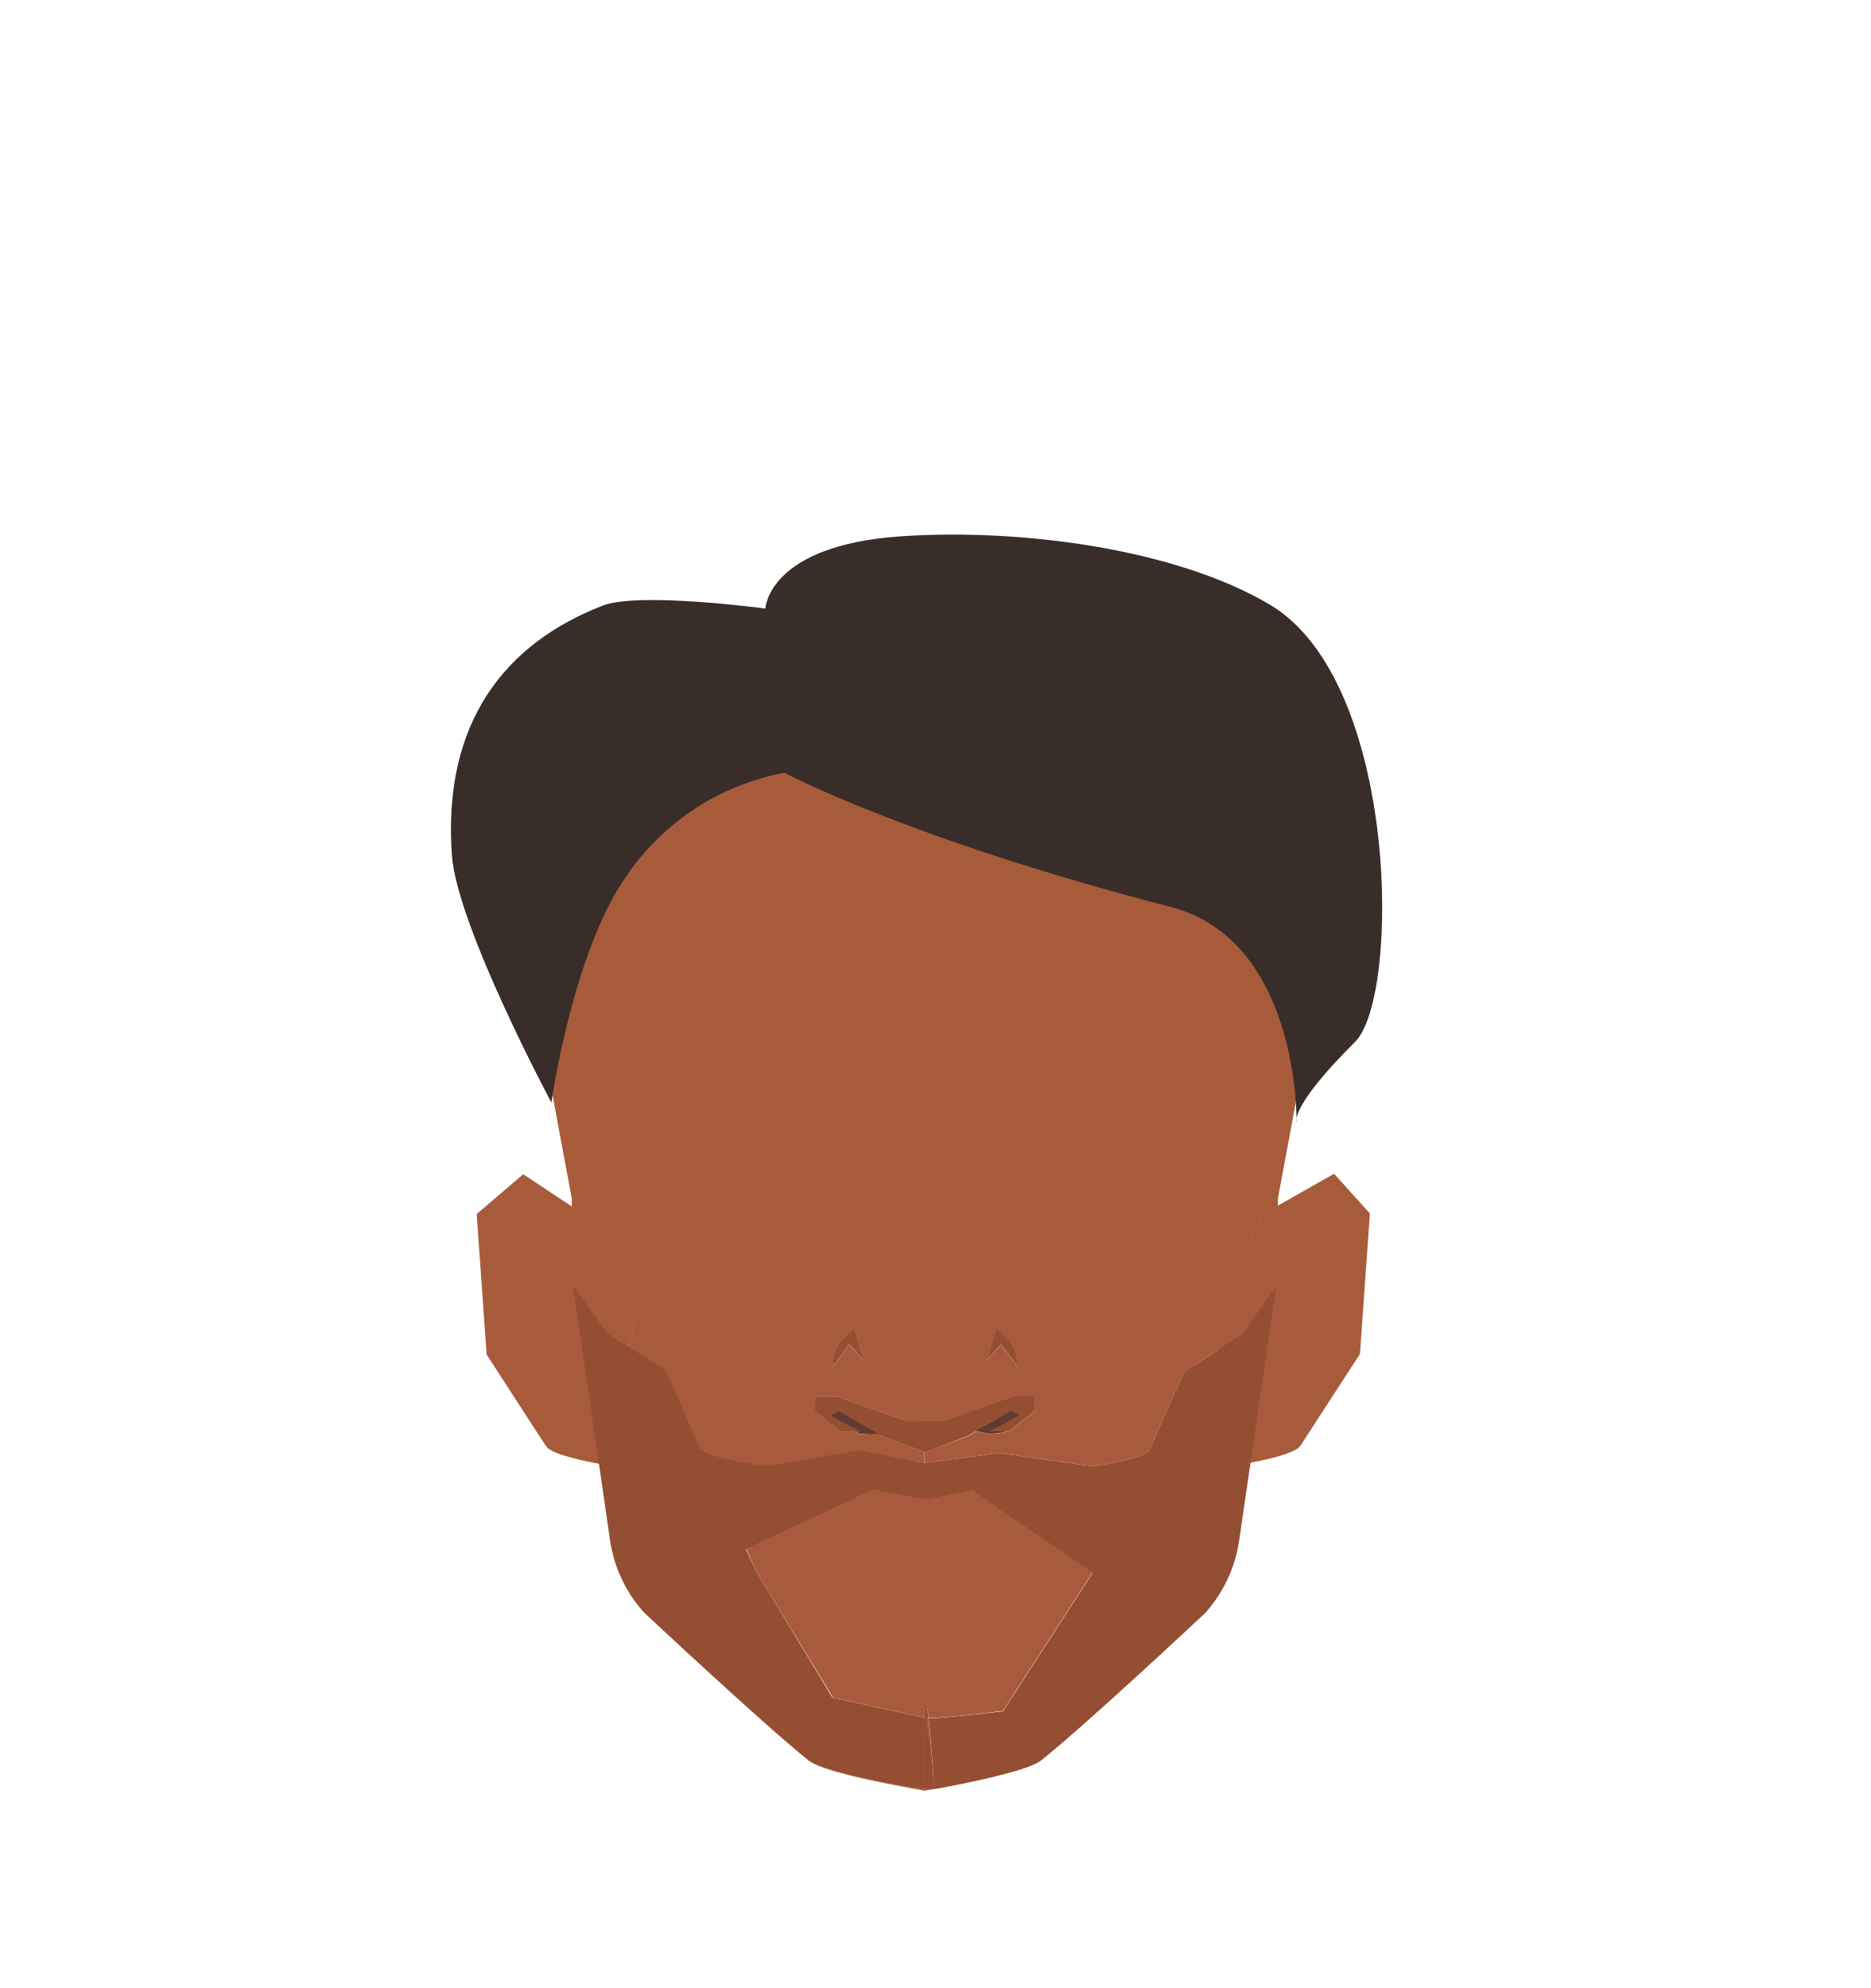
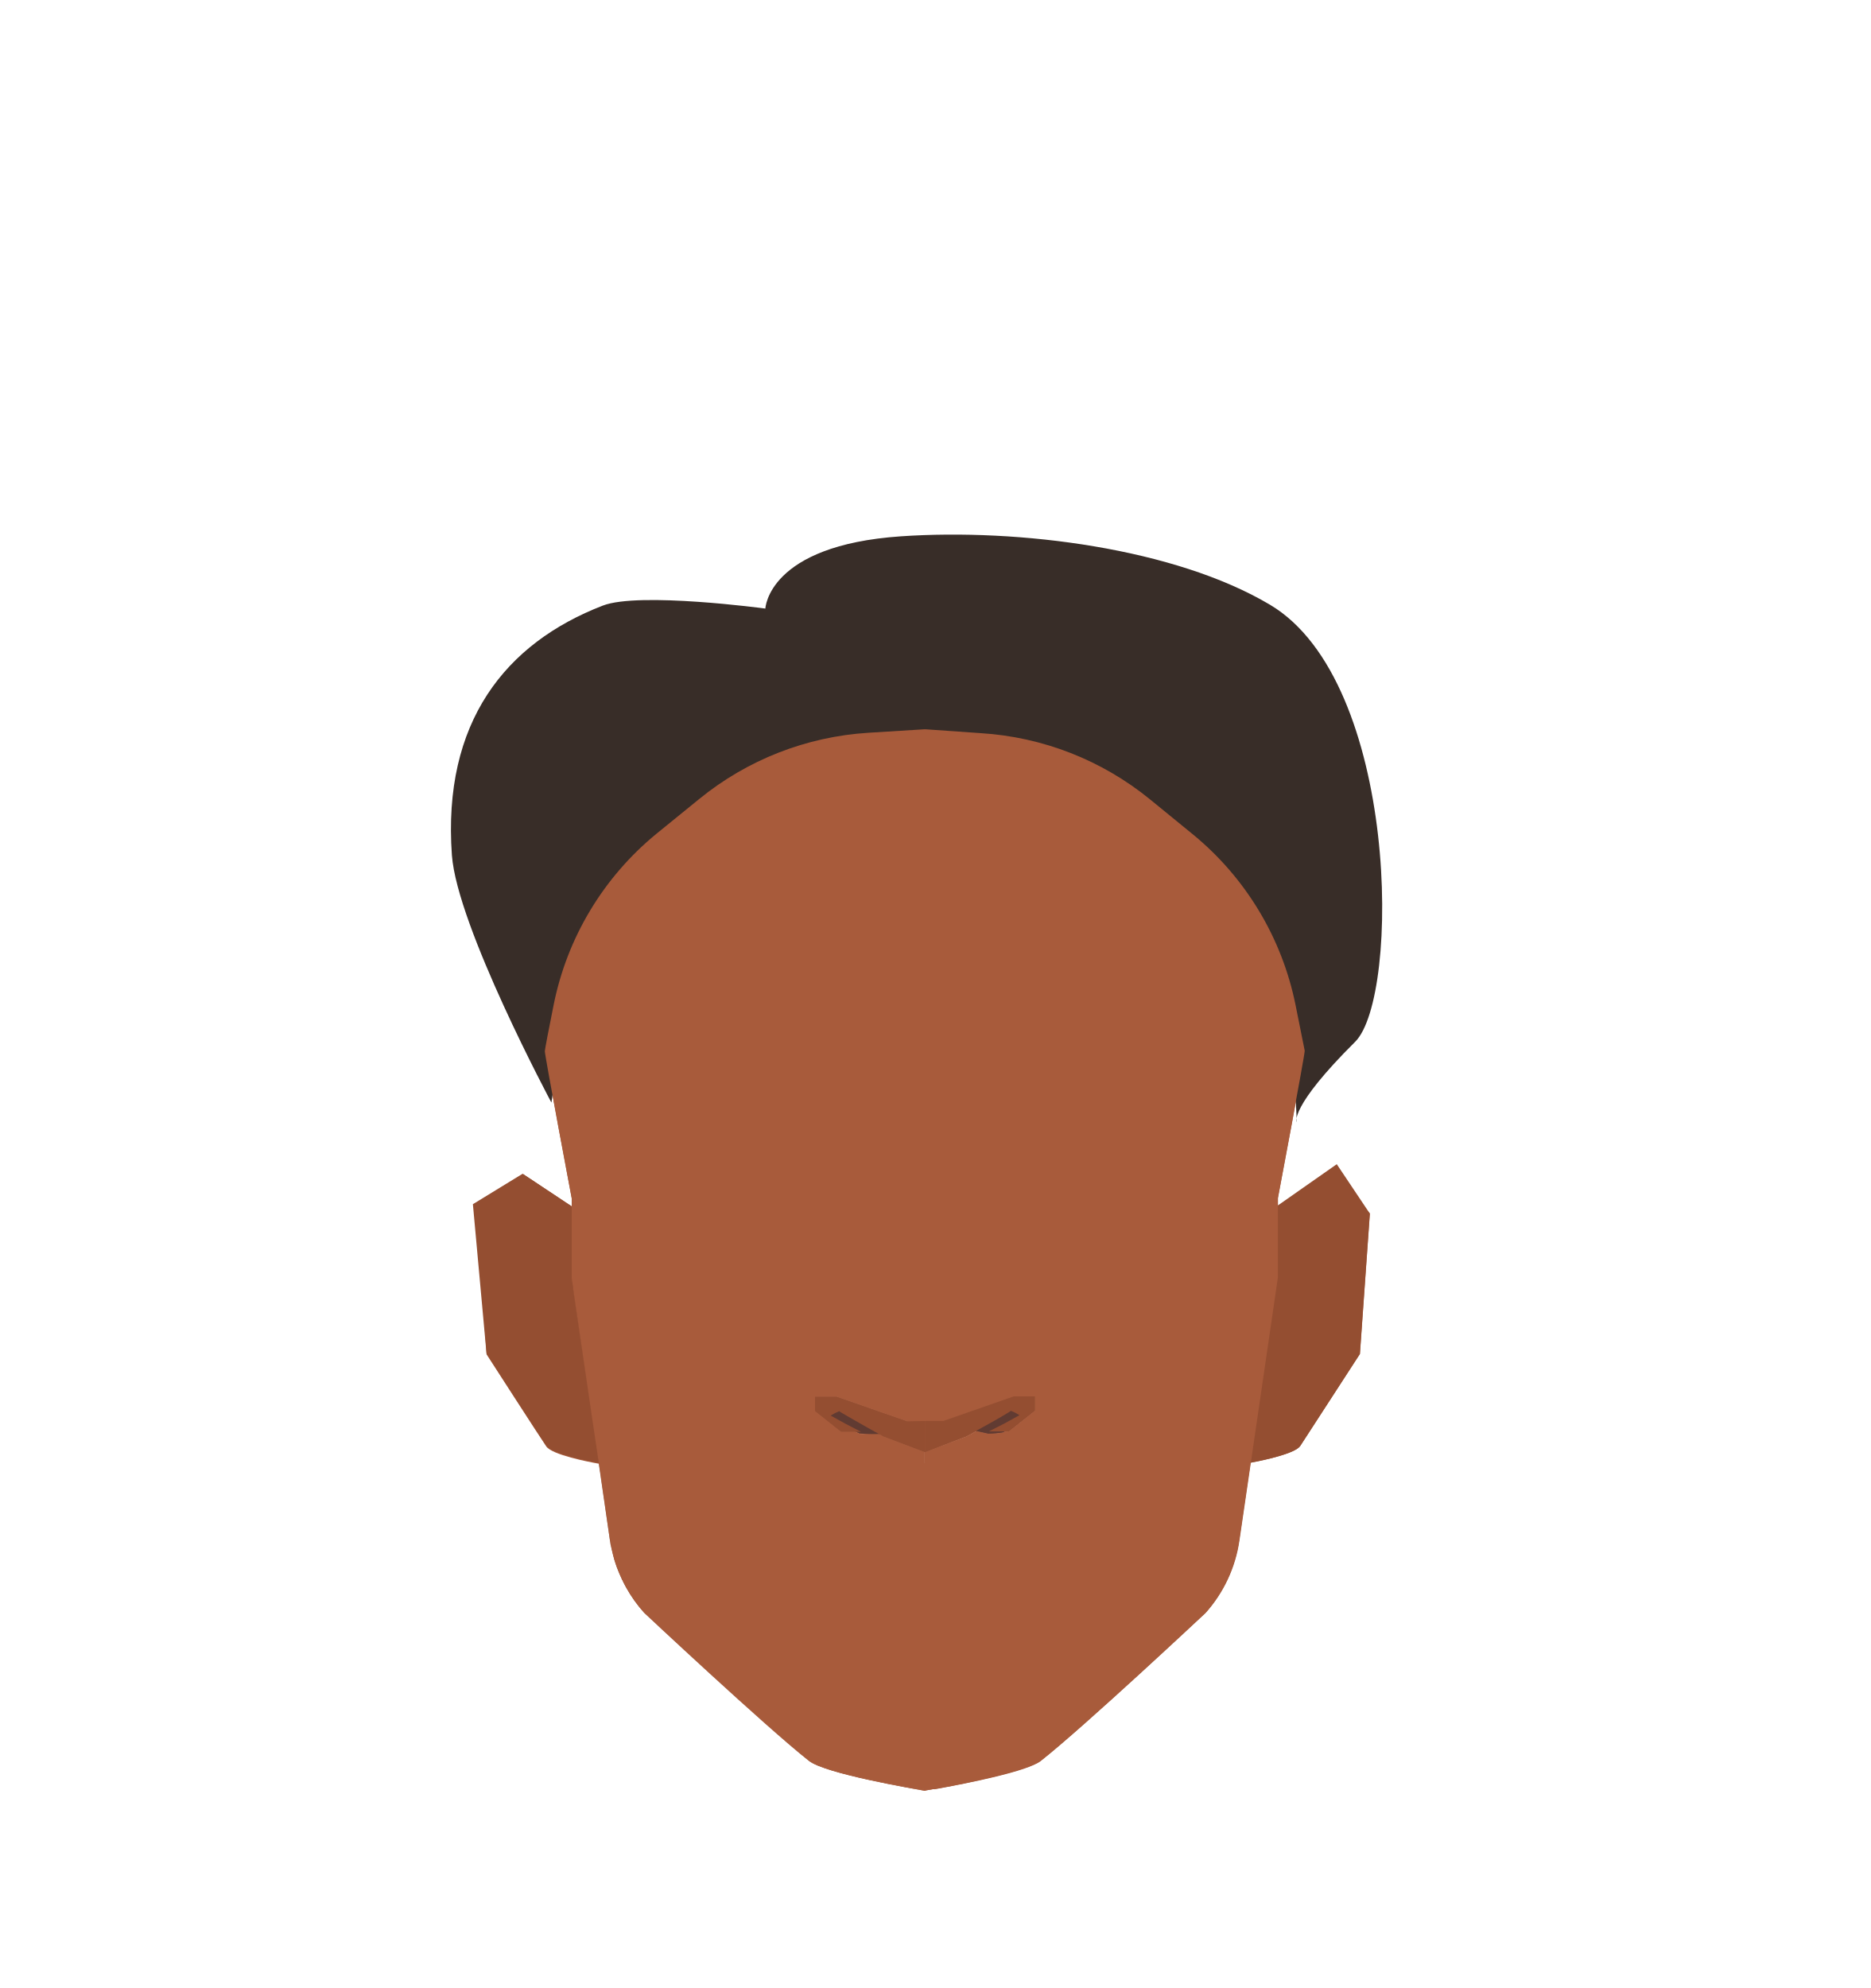
<svg xmlns="http://www.w3.org/2000/svg" id="Calque_7" data-name="Calque 7" viewBox="0 0 188 199.76">
  <defs>
    <style>.cls-1{fill:#a85b3b;}.cls-2{fill:#944e31;}.cls-3{fill:#613b32;}.cls-4{fill:#382d28;}</style>
  </defs>
  <path class="cls-1" d="M63.92,132.16l-.76,3.23-2.75,11.69-.23,0h0c-1-.17-4.7-.89-5.28-1.73s-6-9.25-6-9.25l-1-14.11,4.68-4,4.91,3.26,1.11.74Z" />
  <path class="cls-1" d="M137.66,121.94l-1,14.11s-5.36,8.27-6,9.25c-.53.77-3.7,1.44-5,1.68l-.54.1-2.71-11.47-.81-3.45L127,121.94l1.42-.8,5.64-3.2Z" />
  <path class="cls-1" d="M130.2,101a29.79,29.79,0,0,0-10.38-17.21l-4.25-3.47a29.83,29.83,0,0,0-17-6.65L93,73.28h-.1l-5.63.35a29.83,29.83,0,0,0-17,6.65L66,83.75A29.78,29.78,0,0,0,55.64,101c-.5,2.48-.88,4.46-.88,4.63,0,.48,2.7,14.8,2.7,14.8v.81l1.11.74,5.35,10.22-.76,3.23c1.46.94,3.17,2,3.52,2.21s1.92,4,3.65,8c.39.89,5.68,1.66,5.68,1.66l1.27.08,9-1.52L92.87,147v-1.11l-4.13-1.56-.34-.19a16.5,16.5,0,0,1-2.05-.05l-.48-.23H84.53l-2.62-2.08v-1.44h2.18l7.08,2.47h3.6l7.08-2.47H104v1.44l-2.62,2.08H101a.88.88,0,0,1-.18.1,8.89,8.89,0,0,1-1.49.13l-1.19-.27-.92.51L93,145.9V147l7.39-1,9.44,1.35s5.29-.78,5.68-1.66c1.73-3.95,3.44-7.89,3.65-8s1.88-1.15,3.28-2.06l-.81-3.45L127,121.94l1.42-.8v-.75s2.7-14.32,2.7-14.8C131.08,105.42,130.69,103.44,130.2,101Zm-44.85,34.1-1.69,2.25.13-.9a3.23,3.23,0,0,1,.94-1.85l1.11-1.1.87,3.13Zm15.24,0-1.36,1.53.87-3.13,1.11,1.1a3.23,3.23,0,0,1,.94,1.85l.13.9Z" />
  <path class="cls-1" d="M86.71,136.59l-1.36-1.53-1.69,2.25.13-.9a3.23,3.23,0,0,1,.94-1.85l1.11-1.1Z" />
  <path class="cls-1" d="M109.79,158l-9,13.91s-6,.77-7.48.72c-.17-1.58-.3-2.23-.3-.15v.09h-.1c-1-.17-9.21-2-9.21-2L76,157.91,75,155.65l12.86-6,5.06,1,.1,0,4.74-.91Z" />
  <path class="cls-1" d="M63.16,135.39l-2.75,11.69-.23,0-2.56-17.61,0-.22-.13-.86V121.2l1.11.74,5.35,10.22Z" />
  <path class="cls-1" d="M93,142.78V147h-.1v-1.11l-4.13-1.56-.34-.19a16.5,16.5,0,0,1-2.05-.05l-.48-.23H84.53l-2.62-2.08v-1.44h2.18l7.08,2.47Z" />
  <path class="cls-1" d="M92.87,172.55H93v7.38h-.1c-1.05-.18-10-1.71-11.61-3-4.37-3.44-16.54-14.86-16.54-14.86a13,13,0,0,1-1.79-2.53A14.07,14.07,0,0,0,64.69,162s12.18,11.42,16.55,14.87c1.31,1,7.26,2.22,10.13,2.74.12,0,.86.07,1.5.11Z" />
  <polygon class="cls-1" points="92.97 73.27 92.97 73.28 92.92 73.27 92.97 73.27" />
  <path class="cls-1" d="M102.28,137.31l-1.69-2.25-1.36,1.53.87-3.13,1.11,1.1a3.23,3.23,0,0,1,.94,1.85Z" />
  <polygon class="cls-1" points="92.92 73.27 92.87 73.28 92.87 73.27 92.92 73.27" />
  <path class="cls-1" d="M93.75,178.21a14.13,14.13,0,0,1,.12,1.55l-.9.16h-.1v-7.39H93v-.09c0-2.08.13-1.43.3.15.15,1.37.31,3.44.43,5a.38.38,0,0,0,0,.1c0,.16,0,.31,0,.46S93.76,178.2,93.75,178.21Z" />
  <path class="cls-1" d="M101.85,140.31H104v1.44l-2.62,2.08H101a.88.88,0,0,1-.18.1,8.89,8.89,0,0,1-1.49.13l-1.19-.27-.92.51L93,145.9V147h-.1v-4.19h1.9Z" />
  <path class="cls-1" d="M128.38,121.14v7.21l-.13.9L125.66,147l-.54.1-2.71-11.47-.81-3.45L127,121.94Z" />
  <path class="cls-2" d="M93.27,172.62a.78.78,0,0,1-.27,0l0,0v-.09C93,170.39,93.1,171,93.27,172.62Z" />
  <path class="cls-2" d="M93.75,178.21a14.13,14.13,0,0,1,.12,1.55C93.86,179.64,93.81,179,93.75,178.21Z" />
  <path class="cls-2" d="M128.25,129.25,125.66,147l-.54.1-2.71-11.47c1.29-.82,2.45-1.59,2.45-1.59Z" />
  <path class="cls-3" d="M90.12,144.09l-1.72,0a16.5,16.5,0,0,1-2.05-.05l-.48-.23c-1-.5-3-1.63-3-1.63l1-.86,4.93,2Z" />
  <path class="cls-3" d="M102.86,142.2s-1.33,1.24-1.88,1.63a.88.88,0,0,1-.18.1,8.89,8.89,0,0,1-1.49.13l-1.19-.27-1.75-.4,4.92-2Z" />
  <path class="cls-2" d="M102.28,137.31l-1.69-2.25-1.36,1.53.87-3.13,1.11,1.1a3.23,3.23,0,0,1,.94,1.85Z" />
  <path class="cls-2" d="M104,140.31v1.44l-2.62,2.08h-2l1.6-.83,1.45-.8a5.08,5.08,0,0,0-.87-.44c0,.05-1.62,1-2.9,1.69l-.61.34-.92.51L93,145.9v-3.12h1.8l7.08-2.47Z" />
  <path class="cls-2" d="M93,142.78v3.12l-.1,0-4.13-1.56-.34-.19-1.19-.66c-1.28-.73-2.9-1.64-2.9-1.69a5.08,5.08,0,0,0-.87.44l1.45.8,1.6.83h-2l-2.62-2.08v-1.44h2.18l7.08,2.47Z" />
  <path class="cls-2" d="M86.71,136.59l-1.36-1.53-1.69,2.25.13-.9a3.23,3.23,0,0,1,.94-1.85l1.11-1.1Z" />
  <path class="cls-2" d="M125.66,147l-1.14,7.79a13.92,13.92,0,0,1-3.4,7.28s-12.18,11.42-16.55,14.86c-1.3,1-7.25,2.22-10.13,2.75l-.57.1a14.13,14.13,0,0,0-.12-1.55s0,0,0,0,0-.3,0-.46a.38.38,0,0,1,0-.1c-.12-1.56-.28-3.63-.43-5,1.43,0,7.48-.72,7.48-.72l9-13.91-12.08-8.26-4.74.91-.1,0-5.06-1-12.86,6L76,157.91l7.64,12.66s8.18,1.81,9.21,2v7.14c-.64,0-1.38-.09-1.5-.11-2.87-.52-8.82-1.71-10.13-2.74C76.87,173.39,64.69,162,64.69,162a14.07,14.07,0,0,1-1.76-2.45c-.12-.22-.24-.44-.35-.67,0,0,0-.09-.07-.14-.19-.4-.36-.81-.52-1.23-.08-.24-.17-.48-.24-.72s-.19-.7-.27-1.06-.12-.62-.17-.93L60.18,147l.23,0,2.75-11.69c1.46.94,3.17,2,3.52,2.21s1.92,4,3.65,8c.39.89,5.68,1.66,5.68,1.66l1.27.08,9-1.52L92.87,147H93l7.39-1,9.44,1.35s5.29-.78,5.68-1.66c1.73-3.95,3.44-7.89,3.65-8s1.88-1.15,3.28-2.06l2.71,11.47Z" />
  <path class="cls-2" d="M60.41,147.08l-.23,0,1.13,7.73c0,.31.1.62.17.93-.08-.33-.14-.66-.19-1L60.17,147l-2.61-17.86,0,0L61,133.94s1,.68,2.21,1.45Z" />
  <path class="cls-2" d="M93.87,179.76l-.9-.07h-.1v-7.14H93l0,0c.13.29.48,3,.7,5a.38.38,0,0,0,0,.1c0,.16,0,.31,0,.46s0,0,0,0A14.13,14.13,0,0,1,93.87,179.76Z" />
  <path class="cls-4" d="M78.83,77.65s12.54,6.69,38.8,13.48c13,3.37,12.66,21.63,12.66,21.63s-.75-1.48,5.89-8.08c4.54-4.52,4.44-36.2-8.57-43.92-9.53-5.66-25.18-7.68-37.07-6.87-13.38.91-13.63,7.26-13.63,7.26s-12.66-1.71-16.33-.3c-9.79,3.78-16.13,11.72-15.17,25.08.52,7.15,10,24.86,10,24.86s2.11-15,7.49-22.7A24.72,24.72,0,0,1,78.83,77.65Z" />
+   <path class="cls-2" d="M60.17,147h0c-1-.17-4.7-.89-5.28-1.73s-6-9.25-6-9.25L47.52,121l5-3.06,4.91,3.26,2.72,5.31,3.54,3.81,1.21,15.58Z" />
+   <path class="cls-2" d="M137.65,121.94l-1,14.11s-5.36,8.27-6,9.25c-.53.77-3.7,1.44-5,1.68L122,145.9l2.2-21,4.22-3.78,5.91-4.14Z" />
+   <path class="cls-1" d="M102.14,136.41a3.23,3.23,0,0,0-.94-1.85l-1.11-1.1-.87,3.13,1.36-1.53,1.69,2.25Zm-16.31-2.95-1.11,1.1a3.23,3.23,0,0,0-.94,1.85l-.13.9,1.69-2.25,1.36,1.53Z" />
+   <path class="cls-1" d="M102.14,136.41a3.23,3.23,0,0,0-.94-1.85l-1.11-1.1-.87,3.13,1.36-1.53,1.69,2.25Zm-16.31-2.95-1.11,1.1a3.23,3.23,0,0,0-.94,1.85l-.13.9,1.69-2.25,1.36,1.53Z" />
+   <path class="cls-1" d="M86.7,136.59l-1.36-1.53-1.69,2.25.13-.9a3.23,3.23,0,0,1,.94-1.85l1.11-1.1Z" />
+   <path class="cls-1" d="M93,142.78V147h-.1v-1.11l-4.13-1.56-.34-.19a16.5,16.5,0,0,1-2-.05l-.48-.23H84.52l-2.62-2.08v-1.44h2.18l7.08,2.47Z" />
+   <path class="cls-1" d="M93,179.69v.25h-.1c-1-.18-10-1.71-11.61-3-4.37-3.44-16.54-14.86-16.54-14.86a13,13,0,0,1-1.79-2.53A14.07,14.07,0,0,0,64.68,162s12.18,11.42,16.55,14.87c1.31,1,7.26,2.22,10.13,2.74.12,0,.86.07,1.5.11Z" />
+   <polygon class="cls-1" points="92.96 73.27 92.96 73.28 92.91 73.27 92.96 73.27" />
+   <path class="cls-1" d="M102.27,137.31l-1.69-2.25-1.36,1.53.87-3.13,1.11,1.1a3.23,3.23,0,0,1,.94,1.85Z" />
+   <polygon class="cls-1" points="92.91 73.27 92.86 73.28 92.86 73.27 92.91 73.27" />
+   <path class="cls-1" d="M130.19,101a29.79,29.79,0,0,0-10.38-17.21l-4.25-3.47a29.83,29.83,0,0,0-17-6.65L93,73.28h-.1l-5.63.35a29.83,29.83,0,0,0-17,6.65L66,83.75A29.78,29.78,0,0,0,55.63,101c-.5,2.48-.88,4.46-.88,4.63,0,.48,2.7,14.8,2.7,14.8v8l.13.86,0,.22L60.17,147l1.13,7.73c.05.31.1.62.17.93s.17.71.27,1.06.16.48.24.72c.16.42.33.83.52,1.23,0,0,0,.1.07.14.11.23.23.45.35.67A14.07,14.07,0,0,0,64.68,162s12.18,11.42,16.55,14.87c1.31,1,7.26,2.22,10.13,2.74.12,0,.86.07,1.5.11H93l.9.07.57-.1c2.88-.53,8.83-1.71,10.13-2.75,4.37-3.44,16.55-14.86,16.55-14.86a13.92,13.92,0,0,0,3.4-7.28l1.14-7.79,2.59-17.73.13-.9v-8s2.7-14.32,2.7-14.8C131.07,105.42,130.68,103.44,130.19,101ZM104,141.75l-2.62,2.08H101a.88.88,0,0,1-.18.1,8.89,8.89,0,0,1-1.49.13l-1.19-.27-.92.51L93,145.9V147h-.1v-1.11l-4.13-1.56-.34-.19a16.5,16.5,0,0,1-2-.05l-.48-.23H84.52l-2.62-2.08v-1.44h2.18l7.08,2.47h3.6l7.08-2.47H104Z" />
+   <path class="cls-1" d="M93.86,179.76l-.9.16h-.1v-.25H93Z" />
+   <path class="cls-1" d="M104,140.31v1.44l-2.62,2.08H101a.88.88,0,0,1-.18.1,8.89,8.89,0,0,1-1.49.13l-1.19-.27-.92.51L93,145.9V147h-.1v-4.19h1.9l7.08-2.47Z" />
+   <path class="cls-3" d="M90.11,144.09l-1.72,0a16.5,16.5,0,0,1-2-.05l-.48-.23c-1-.5-3-1.63-3-1.63l.95-.86,4.93,2Z" />
+   <path class="cls-3" d="M102.85,142.2s-1.33,1.24-1.88,1.63a.88.88,0,0,1-.18.1,8.89,8.89,0,0,1-1.49.13l-1.19-.27-1.75-.4,4.92-2Z" />
+   <path class="cls-2" d="M104,140.31v1.44l-2.62,2.08h-2L101,143l1.45-.8a5.08,5.08,0,0,0-.87-.44c0,.05-1.62,1-2.9,1.69l-.61.34-.92.51L93,145.9v-3.12h1.8l7.08-2.47Z" />
+   <path class="cls-2" d="M93,142.78v3.12l-.1,0-4.13-1.56-.34-.19-1.19-.66c-1.28-.73-2.9-1.64-2.9-1.69a5.08,5.08,0,0,0-.87.44l1.45.8,1.6.83h-2l-2.62-2.08v-1.44h2.18l7.08,2.47Z" />
+   <path class="cls-2" d="M61.47,155.7c-.08-.33-.14-.66-.19-1L60.16,147l-2.61-17.86,0,0,0,.22L60.17,147l1.13,7.73C61.35,155.08,61.4,155.39,61.47,155.7Z" />
</svg>
